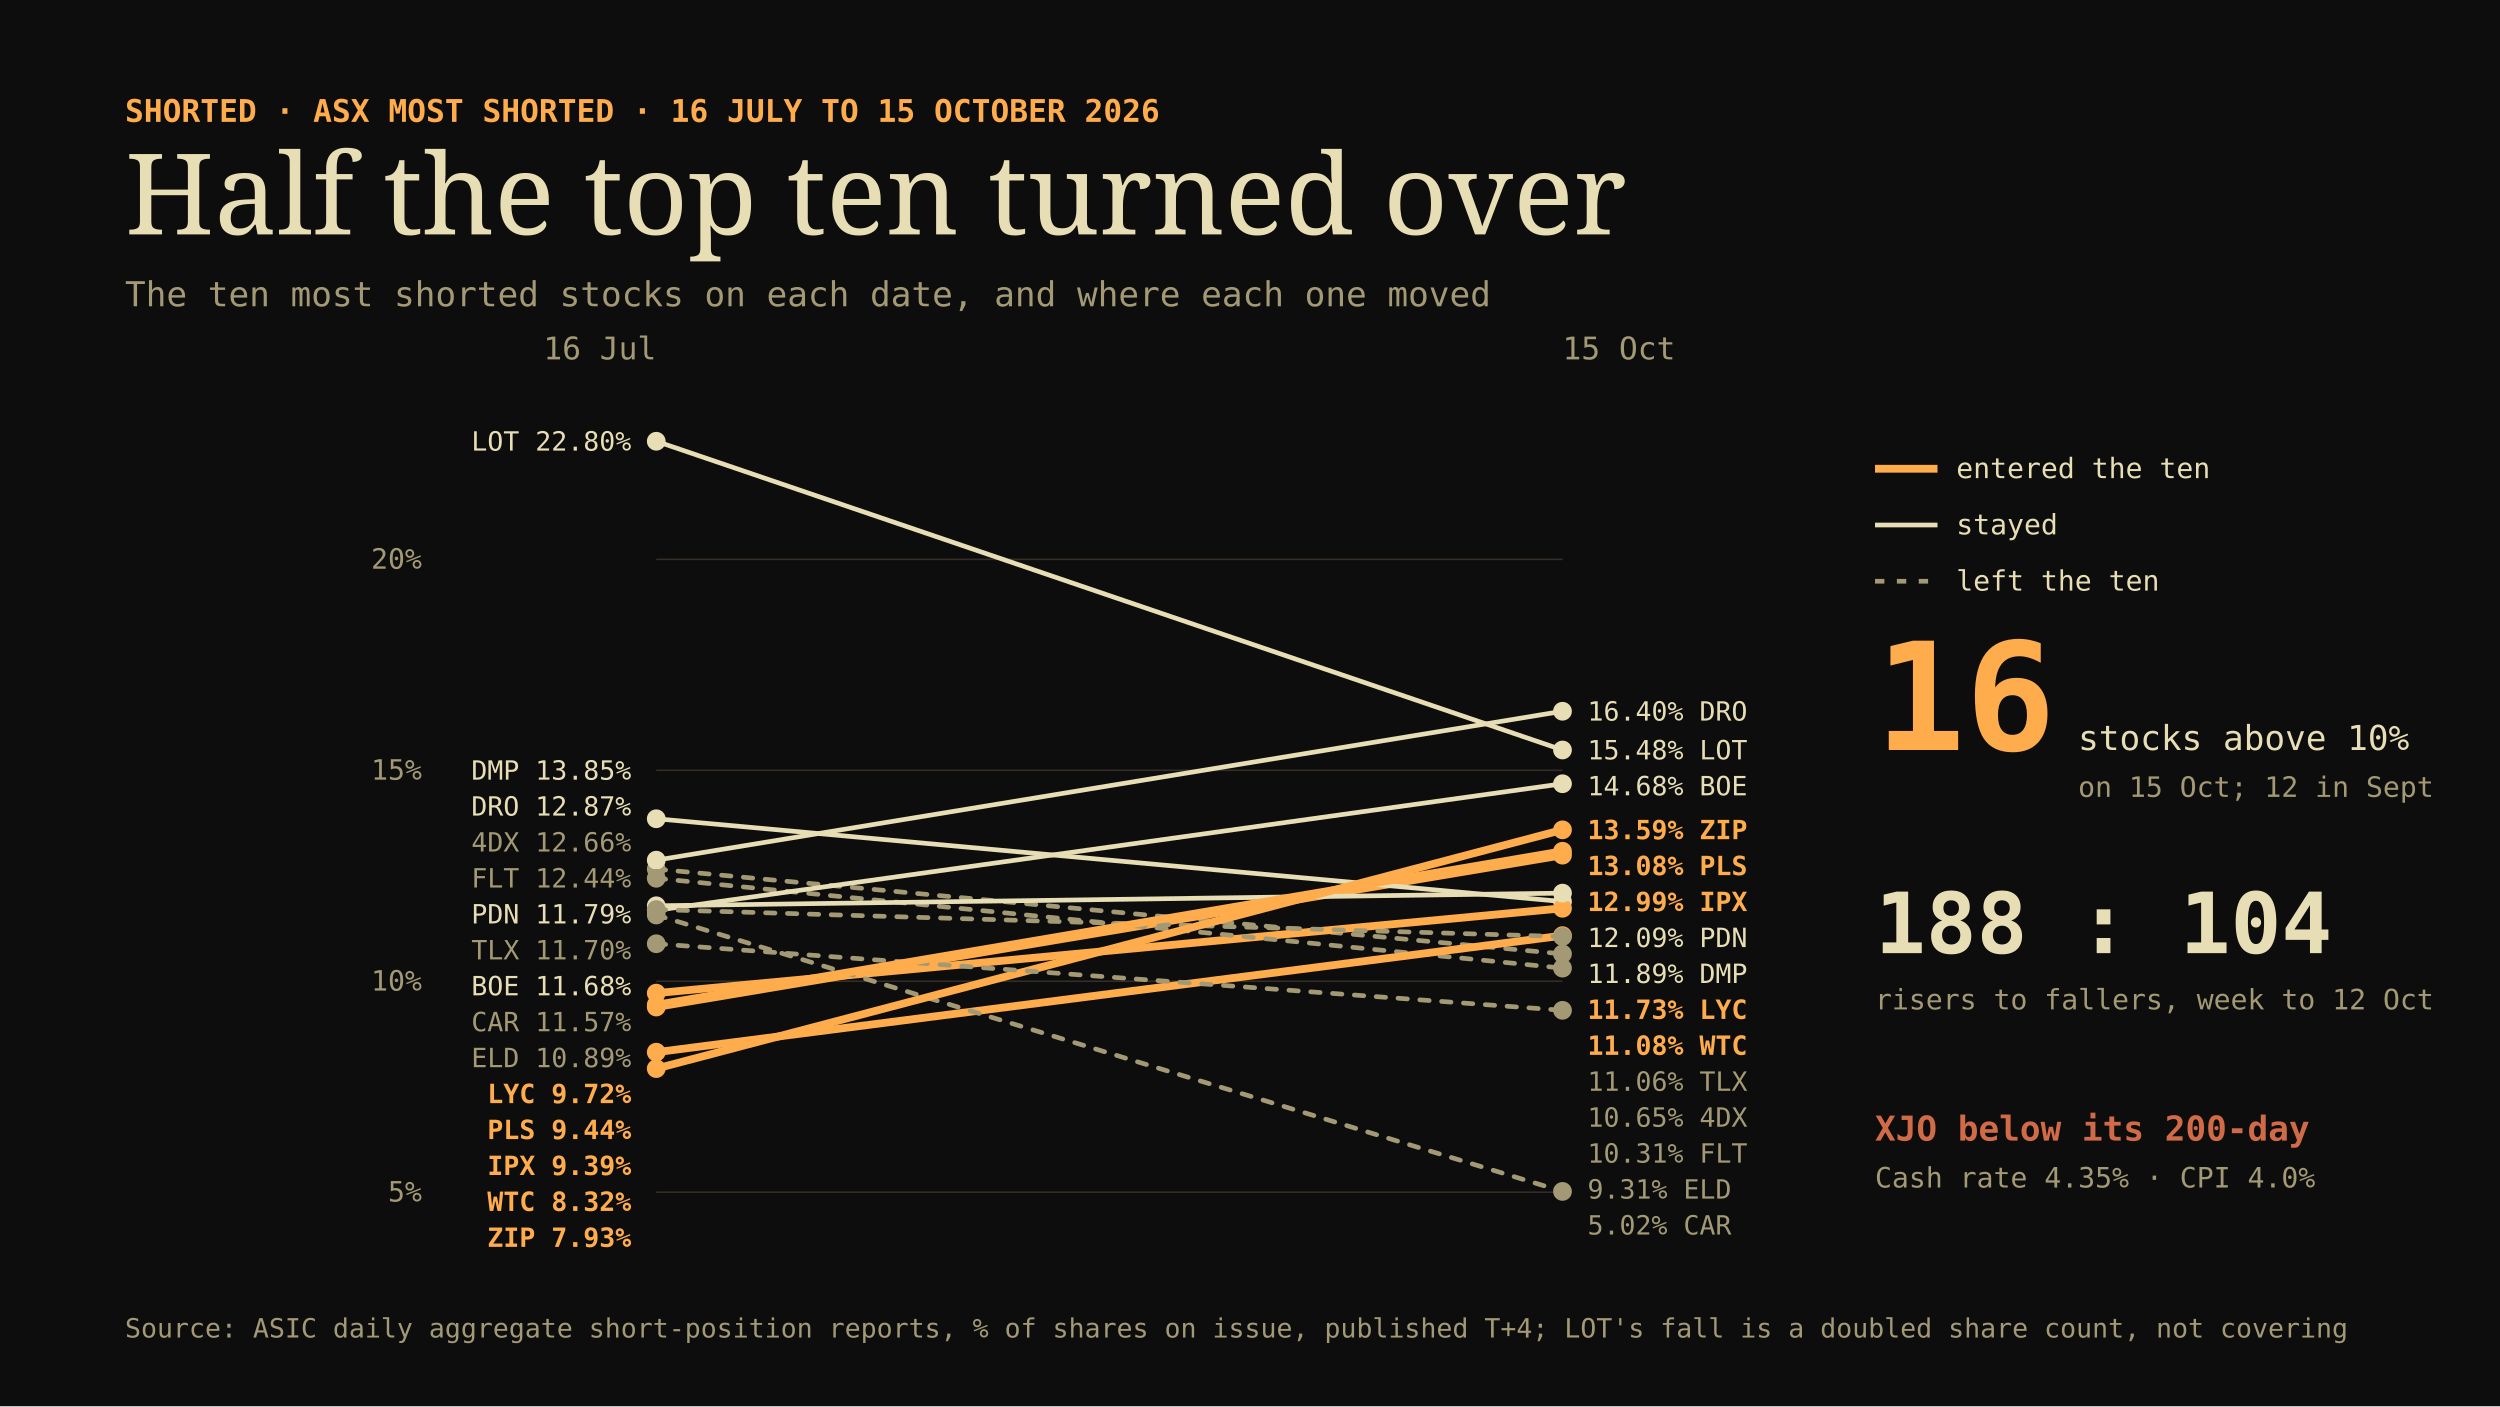
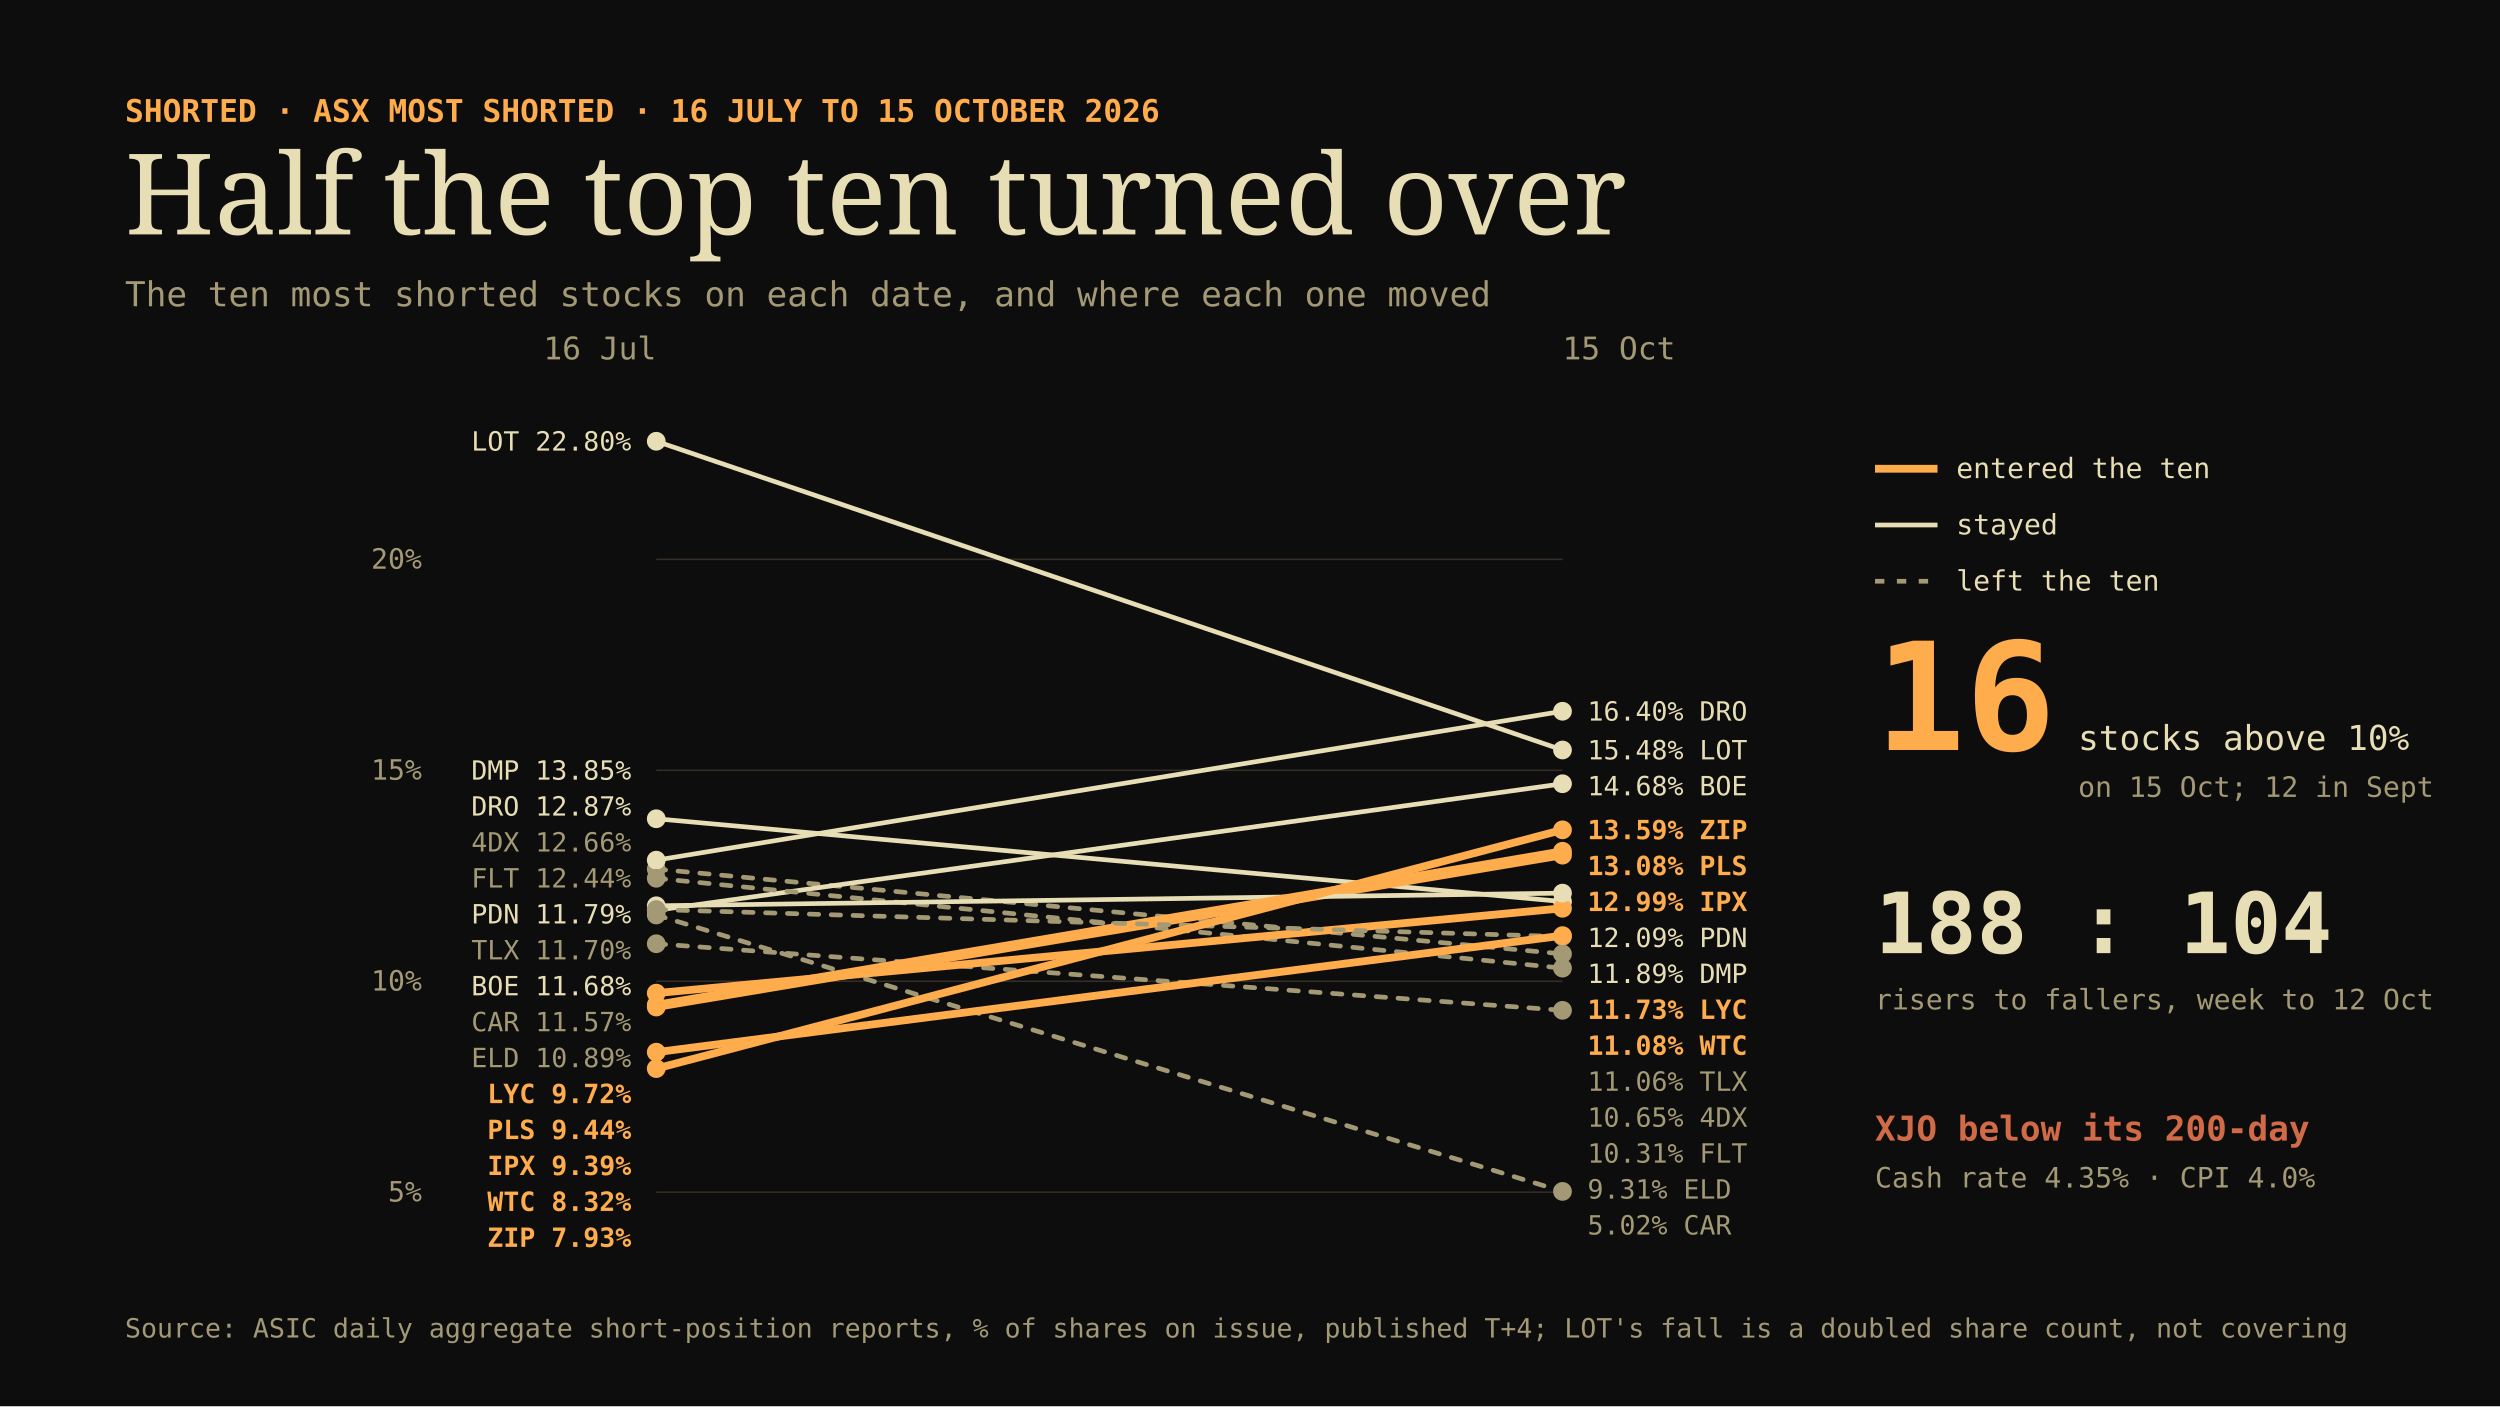
<svg xmlns="http://www.w3.org/2000/svg" width="1600" height="900" viewBox="0 0 1600 900" role="img">
  <rect width="1600" height="900" fill="#0D0D0D" />
  <text x="80.0" y="78.0" font-family="IBM Plex Mono, JetBrains Mono, Menlo, monospace" font-size="20" font-weight="700" fill="#FFAC4D" text-anchor="start">SHORTED · ASX MOST SHORTED · 16 JULY TO 15 OCTOBER 2026</text>
  <text x="80.0" y="150.0" font-family="Newsreader, Georgia, serif" font-size="72" font-weight="500" fill="#E8DEB5" text-anchor="start">Half the top ten turned over</text>
  <text x="80.0" y="196.0" font-family="IBM Plex Mono, JetBrains Mono, Menlo, monospace" font-size="22" font-weight="400" fill="#A39A75" text-anchor="start">The ten most shorted stocks on each date, and where each one moved</text>
  <line x1="420" x2="1000" y1="763.0" y2="763.0" stroke="#352E27" />
  <text x="270.0" y="769.0" font-family="IBM Plex Mono, JetBrains Mono, Menlo, monospace" font-size="18" font-weight="400" fill="#A39A75" text-anchor="end">5%</text>
  <line x1="420" x2="1000" y1="628.0" y2="628.0" stroke="#352E27" />
  <text x="270.0" y="634.0" font-family="IBM Plex Mono, JetBrains Mono, Menlo, monospace" font-size="18" font-weight="400" fill="#A39A75" text-anchor="end">10%</text>
  <line x1="420" x2="1000" y1="493.0" y2="493.0" stroke="#352E27" />
  <text x="270.0" y="499.0" font-family="IBM Plex Mono, JetBrains Mono, Menlo, monospace" font-size="18" font-weight="400" fill="#A39A75" text-anchor="end">15%</text>
  <line x1="420" x2="1000" y1="358.0" y2="358.0" stroke="#352E27" />
  <text x="270.0" y="364.0" font-family="IBM Plex Mono, JetBrains Mono, Menlo, monospace" font-size="18" font-weight="400" fill="#A39A75" text-anchor="end">20%</text>
  <text x="420.0" y="230.0" font-family="IBM Plex Mono, JetBrains Mono, Menlo, monospace" font-size="20" font-weight="400" fill="#A39A75" text-anchor="end">16 Jul</text>
  <text x="1000.0" y="230.0" font-family="IBM Plex Mono, JetBrains Mono, Menlo, monospace" font-size="20" font-weight="400" fill="#A39A75" text-anchor="start">15 Oct</text>
  <line x1="420" x2="1000" y1="556.2" y2="610.5" stroke="#A39A75" stroke-width="3" stroke-dasharray="6 8" stroke-linecap="round" />
  <circle cx="420" cy="556.2" r="6" fill="#A39A75" />
  <circle cx="1000" cy="610.5" r="6" fill="#A39A75" />
+   <line x1="420" x2="1000" y1="582.6" y2="501.6" stroke="#E8DEB5" stroke-width="3" stroke-linecap="round" />
+   <circle cx="420" cy="582.6" r="6" fill="#E8DEB5" />
+   <circle cx="1000" cy="501.6" r="6" fill="#E8DEB5" />
+   <line x1="420" x2="1000" y1="585.6" y2="762.5" stroke="#A39A75" stroke-width="3" stroke-dasharray="6 8" stroke-linecap="round" />
+   <circle cx="420" cy="585.6" r="6" fill="#A39A75" />
+   <circle cx="1000" cy="762.5" r="6" fill="#A39A75" />
+   <line x1="420" x2="1000" y1="524.0" y2="577.0" stroke="#E8DEB5" stroke-width="3" stroke-linecap="round" />
+   <circle cx="420" cy="524.0" r="6" fill="#E8DEB5" />
+   <circle cx="1000" cy="577.0" r="6" fill="#E8DEB5" />
+   <line x1="420" x2="1000" y1="550.5" y2="455.2" stroke="#E8DEB5" stroke-width="3" stroke-linecap="round" />
+   <circle cx="420" cy="550.5" r="6" fill="#E8DEB5" />
+   <circle cx="1000" cy="455.2" r="6" fill="#E8DEB5" />
+   <line x1="420" x2="1000" y1="604.0" y2="646.6" stroke="#A39A75" stroke-width="3" stroke-dasharray="6 8" stroke-linecap="round" />
+   <circle cx="420" cy="604.0" r="6" fill="#A39A75" />
+   <circle cx="1000" cy="646.6" r="6" fill="#A39A75" />
+   <line x1="420" x2="1000" y1="562.1" y2="619.6" stroke="#A39A75" stroke-width="3" stroke-dasharray="6 8" stroke-linecap="round" />
+   <circle cx="420" cy="562.1" r="6" fill="#A39A75" />
+   <circle cx="1000" cy="619.6" r="6" fill="#A39A75" />
  <line x1="420" x2="1000" y1="644.5" y2="547.3" stroke="#FFAC4D" stroke-width="5" stroke-linecap="round" />
  <circle cx="420" cy="644.5" r="6" fill="#FFAC4D" />
  <circle cx="1000" cy="547.3" r="6" fill="#FFAC4D" />
  <line x1="420" x2="1000" y1="282.4" y2="480.0" stroke="#E8DEB5" stroke-width="3" stroke-linecap="round" />
  <circle cx="420" cy="282.4" r="6" fill="#E8DEB5" />
  <circle cx="1000" cy="480.0" r="6" fill="#E8DEB5" />
-   <line x1="420" x2="1000" y1="550.5" y2="455.2" stroke="#E8DEB5" stroke-width="3" stroke-linecap="round" />
-   <circle cx="420" cy="550.5" r="6" fill="#E8DEB5" />
-   <circle cx="1000" cy="455.2" r="6" fill="#E8DEB5" />
-   <line x1="420" x2="1000" y1="524.0" y2="577.0" stroke="#E8DEB5" stroke-width="3" stroke-linecap="round" />
-   <circle cx="420" cy="524.0" r="6" fill="#E8DEB5" />
-   <circle cx="1000" cy="577.0" r="6" fill="#E8DEB5" />
  <line x1="420" x2="1000" y1="635.6" y2="581.3" stroke="#FFAC4D" stroke-width="5" stroke-linecap="round" />
  <circle cx="420" cy="635.6" r="6" fill="#FFAC4D" />
  <circle cx="1000" cy="581.3" r="6" fill="#FFAC4D" />
-   <line x1="420" x2="1000" y1="562.1" y2="619.6" stroke="#A39A75" stroke-width="3" stroke-dasharray="6 8" stroke-linecap="round" />
-   <circle cx="420" cy="562.1" r="6" fill="#A39A75" />
-   <circle cx="1000" cy="619.6" r="6" fill="#A39A75" />
+   <line x1="420" x2="1000" y1="579.7" y2="571.6" stroke="#E8DEB5" stroke-width="3" stroke-linecap="round" />
+   <circle cx="420" cy="579.7" r="6" fill="#E8DEB5" />
+   <circle cx="1000" cy="571.6" r="6" fill="#E8DEB5" />
+   <line x1="420" x2="1000" y1="643.1" y2="544.8" stroke="#FFAC4D" stroke-width="5" stroke-linecap="round" />
+   <circle cx="420" cy="643.1" r="6" fill="#FFAC4D" />
+   <circle cx="1000" cy="544.8" r="6" fill="#FFAC4D" />
+   <line x1="420" x2="1000" y1="582.1" y2="599.4" stroke="#A39A75" stroke-width="3" stroke-dasharray="6 8" stroke-linecap="round" />
+   <circle cx="420" cy="582.1" r="6" fill="#A39A75" />
+   <circle cx="1000" cy="599.4" r="6" fill="#A39A75" />
  <line x1="420" x2="1000" y1="673.4" y2="598.8" stroke="#FFAC4D" stroke-width="5" stroke-linecap="round" />
  <circle cx="420" cy="673.4" r="6" fill="#FFAC4D" />
  <circle cx="1000" cy="598.8" r="6" fill="#FFAC4D" />
-   <line x1="420" x2="1000" y1="582.6" y2="501.6" stroke="#E8DEB5" stroke-width="3" stroke-linecap="round" />
-   <circle cx="420" cy="582.6" r="6" fill="#E8DEB5" />
-   <circle cx="1000" cy="501.6" r="6" fill="#E8DEB5" />
-   <line x1="420" x2="1000" y1="579.7" y2="571.6" stroke="#E8DEB5" stroke-width="3" stroke-linecap="round" />
-   <circle cx="420" cy="579.7" r="6" fill="#E8DEB5" />
-   <circle cx="1000" cy="571.6" r="6" fill="#E8DEB5" />
-   <line x1="420" x2="1000" y1="582.1" y2="599.4" stroke="#A39A75" stroke-width="3" stroke-dasharray="6 8" stroke-linecap="round" />
-   <circle cx="420" cy="582.1" r="6" fill="#A39A75" />
-   <circle cx="1000" cy="599.4" r="6" fill="#A39A75" />
-   <line x1="420" x2="1000" y1="585.6" y2="762.5" stroke="#A39A75" stroke-width="3" stroke-dasharray="6 8" stroke-linecap="round" />
-   <circle cx="420" cy="585.6" r="6" fill="#A39A75" />
-   <circle cx="1000" cy="762.5" r="6" fill="#A39A75" />
  <line x1="420" x2="1000" y1="683.9" y2="531.1" stroke="#FFAC4D" stroke-width="5" stroke-linecap="round" />
  <circle cx="420" cy="683.9" r="6" fill="#FFAC4D" />
  <circle cx="1000" cy="531.1" r="6" fill="#FFAC4D" />
-   <line x1="420" x2="1000" y1="604.0" y2="646.6" stroke="#A39A75" stroke-width="3" stroke-dasharray="6 8" stroke-linecap="round" />
-   <circle cx="420" cy="604.0" r="6" fill="#A39A75" />
-   <circle cx="1000" cy="646.6" r="6" fill="#A39A75" />
-   <line x1="420" x2="1000" y1="643.1" y2="544.8" stroke="#FFAC4D" stroke-width="5" stroke-linecap="round" />
-   <circle cx="420" cy="643.1" r="6" fill="#FFAC4D" />
-   <circle cx="1000" cy="544.8" r="6" fill="#FFAC4D" />
  <text x="404.0" y="288.4" font-family="IBM Plex Mono, JetBrains Mono, Menlo, monospace" font-size="17" font-weight="400" fill="#E8DEB5" text-anchor="end">LOT 22.80%</text>
  <text x="404.0" y="499.0" font-family="IBM Plex Mono, JetBrains Mono, Menlo, monospace" font-size="17" font-weight="400" fill="#E8DEB5" text-anchor="end">DMP 13.85%</text>
  <text x="404.0" y="522.0" font-family="IBM Plex Mono, JetBrains Mono, Menlo, monospace" font-size="17" font-weight="400" fill="#E8DEB5" text-anchor="end">DRO 12.87%</text>
  <text x="404.0" y="545.0" font-family="IBM Plex Mono, JetBrains Mono, Menlo, monospace" font-size="17" font-weight="400" fill="#A39A75" text-anchor="end">4DX 12.66%</text>
  <text x="404.0" y="568.0" font-family="IBM Plex Mono, JetBrains Mono, Menlo, monospace" font-size="17" font-weight="400" fill="#A39A75" text-anchor="end">FLT 12.44%</text>
  <text x="404.0" y="591.0" font-family="IBM Plex Mono, JetBrains Mono, Menlo, monospace" font-size="17" font-weight="400" fill="#E8DEB5" text-anchor="end">PDN 11.79%</text>
  <text x="404.0" y="614.0" font-family="IBM Plex Mono, JetBrains Mono, Menlo, monospace" font-size="17" font-weight="400" fill="#A39A75" text-anchor="end">TLX 11.70%</text>
  <text x="404.0" y="637.0" font-family="IBM Plex Mono, JetBrains Mono, Menlo, monospace" font-size="17" font-weight="400" fill="#E8DEB5" text-anchor="end">BOE 11.68%</text>
  <text x="404.0" y="660.0" font-family="IBM Plex Mono, JetBrains Mono, Menlo, monospace" font-size="17" font-weight="400" fill="#A39A75" text-anchor="end">CAR 11.57%</text>
  <text x="404.0" y="683.0" font-family="IBM Plex Mono, JetBrains Mono, Menlo, monospace" font-size="17" font-weight="400" fill="#A39A75" text-anchor="end">ELD 10.89%</text>
  <text x="404.0" y="706.0" font-family="IBM Plex Mono, JetBrains Mono, Menlo, monospace" font-size="17" font-weight="700" fill="#FFAC4D" text-anchor="end">LYC 9.72%</text>
  <text x="404.0" y="729.0" font-family="IBM Plex Mono, JetBrains Mono, Menlo, monospace" font-size="17" font-weight="700" fill="#FFAC4D" text-anchor="end">PLS 9.44%</text>
  <text x="404.0" y="752.0" font-family="IBM Plex Mono, JetBrains Mono, Menlo, monospace" font-size="17" font-weight="700" fill="#FFAC4D" text-anchor="end">IPX 9.39%</text>
  <text x="404.0" y="775.0" font-family="IBM Plex Mono, JetBrains Mono, Menlo, monospace" font-size="17" font-weight="700" fill="#FFAC4D" text-anchor="end">WTC 8.32%</text>
  <text x="404.0" y="798.0" font-family="IBM Plex Mono, JetBrains Mono, Menlo, monospace" font-size="17" font-weight="700" fill="#FFAC4D" text-anchor="end">ZIP 7.93%</text>
  <text x="1016.0" y="461.2" font-family="IBM Plex Mono, JetBrains Mono, Menlo, monospace" font-size="17" font-weight="400" fill="#E8DEB5" text-anchor="start">16.40% DRO</text>
  <text x="1016.0" y="486.0" font-family="IBM Plex Mono, JetBrains Mono, Menlo, monospace" font-size="17" font-weight="400" fill="#E8DEB5" text-anchor="start">15.48% LOT</text>
  <text x="1016.0" y="509.0" font-family="IBM Plex Mono, JetBrains Mono, Menlo, monospace" font-size="17" font-weight="400" fill="#E8DEB5" text-anchor="start">14.68% BOE</text>
  <text x="1016.0" y="537.1" font-family="IBM Plex Mono, JetBrains Mono, Menlo, monospace" font-size="17" font-weight="700" fill="#FFAC4D" text-anchor="start">13.59% ZIP</text>
  <text x="1016.0" y="560.1" font-family="IBM Plex Mono, JetBrains Mono, Menlo, monospace" font-size="17" font-weight="700" fill="#FFAC4D" text-anchor="start">13.08% PLS</text>
  <text x="1016.0" y="583.1" font-family="IBM Plex Mono, JetBrains Mono, Menlo, monospace" font-size="17" font-weight="700" fill="#FFAC4D" text-anchor="start">12.99% IPX</text>
  <text x="1016.0" y="606.1" font-family="IBM Plex Mono, JetBrains Mono, Menlo, monospace" font-size="17" font-weight="400" fill="#E8DEB5" text-anchor="start">12.09% PDN</text>
  <text x="1016.0" y="629.1" font-family="IBM Plex Mono, JetBrains Mono, Menlo, monospace" font-size="17" font-weight="400" fill="#E8DEB5" text-anchor="start">11.89% DMP</text>
  <text x="1016.0" y="652.1" font-family="IBM Plex Mono, JetBrains Mono, Menlo, monospace" font-size="17" font-weight="700" fill="#FFAC4D" text-anchor="start">11.73% LYC</text>
  <text x="1016.0" y="675.1" font-family="IBM Plex Mono, JetBrains Mono, Menlo, monospace" font-size="17" font-weight="700" fill="#FFAC4D" text-anchor="start">11.08% WTC</text>
  <text x="1016.0" y="698.1" font-family="IBM Plex Mono, JetBrains Mono, Menlo, monospace" font-size="17" font-weight="400" fill="#A39A75" text-anchor="start">11.06% TLX</text>
  <text x="1016.0" y="721.1" font-family="IBM Plex Mono, JetBrains Mono, Menlo, monospace" font-size="17" font-weight="400" fill="#A39A75" text-anchor="start">10.65% 4DX</text>
  <text x="1016.0" y="744.1" font-family="IBM Plex Mono, JetBrains Mono, Menlo, monospace" font-size="17" font-weight="400" fill="#A39A75" text-anchor="start">10.31% FLT</text>
  <text x="1016.0" y="767.1" font-family="IBM Plex Mono, JetBrains Mono, Menlo, monospace" font-size="17" font-weight="400" fill="#A39A75" text-anchor="start">9.31% ELD</text>
  <text x="1016.0" y="790.1" font-family="IBM Plex Mono, JetBrains Mono, Menlo, monospace" font-size="17" font-weight="400" fill="#A39A75" text-anchor="start">5.02% CAR</text>
  <line x1="1200" x2="1240" y1="300" y2="300" stroke="#FFAC4D" stroke-width="5" />
  <text x="1252.0" y="306.0" font-family="IBM Plex Mono, JetBrains Mono, Menlo, monospace" font-size="18" font-weight="400" fill="#E8DEB5" text-anchor="start">entered the ten</text>
  <line x1="1200" x2="1240" y1="336" y2="336" stroke="#E8DEB5" stroke-width="3" />
  <text x="1252.0" y="342.0" font-family="IBM Plex Mono, JetBrains Mono, Menlo, monospace" font-size="18" font-weight="400" fill="#E8DEB5" text-anchor="start">stayed</text>
  <line x1="1200" x2="1240" y1="372" y2="372" stroke="#A39A75" stroke-width="3" stroke-dasharray="6 8" />
  <text x="1252.0" y="378.0" font-family="IBM Plex Mono, JetBrains Mono, Menlo, monospace" font-size="18" font-weight="400" fill="#E8DEB5" text-anchor="start">left the ten</text>
  <text x="1200.0" y="480.0" font-family="IBM Plex Mono, JetBrains Mono, Menlo, monospace" font-size="96" font-weight="700" fill="#FFAC4D" text-anchor="start">16</text>
  <text x="1330.0" y="480.0" font-family="IBM Plex Mono, JetBrains Mono, Menlo, monospace" font-size="22" font-weight="400" fill="#E8DEB5" text-anchor="start">stocks above 10%</text>
  <text x="1330.0" y="510.0" font-family="IBM Plex Mono, JetBrains Mono, Menlo, monospace" font-size="18" font-weight="400" fill="#A39A75" text-anchor="start">on 15 Oct; 12 in Sept</text>
  <text x="1200.0" y="610.0" font-family="IBM Plex Mono, JetBrains Mono, Menlo, monospace" font-size="54" font-weight="700" fill="#E8DEB5" text-anchor="start">188 : 104</text>
  <text x="1200.0" y="646.0" font-family="IBM Plex Mono, JetBrains Mono, Menlo, monospace" font-size="18" font-weight="400" fill="#A39A75" text-anchor="start">risers to fallers, week to 12 Oct</text>
  <text x="1200.0" y="730.0" font-family="IBM Plex Mono, JetBrains Mono, Menlo, monospace" font-size="22" font-weight="700" fill="#D16A47" text-anchor="start">XJO below its 200-day</text>
  <text x="1200.0" y="760.0" font-family="IBM Plex Mono, JetBrains Mono, Menlo, monospace" font-size="18" font-weight="400" fill="#A39A75" text-anchor="start">Cash rate 4.35% · CPI 4.0%</text>
  <text x="80.0" y="856.0" font-family="IBM Plex Mono, JetBrains Mono, Menlo, monospace" font-size="17" font-weight="400" fill="#A39A75" text-anchor="start">Source: ASIC daily aggregate short-position reports, % of shares on issue, published T+4; LOT's fall is a doubled share count, not covering</text>
</svg>
